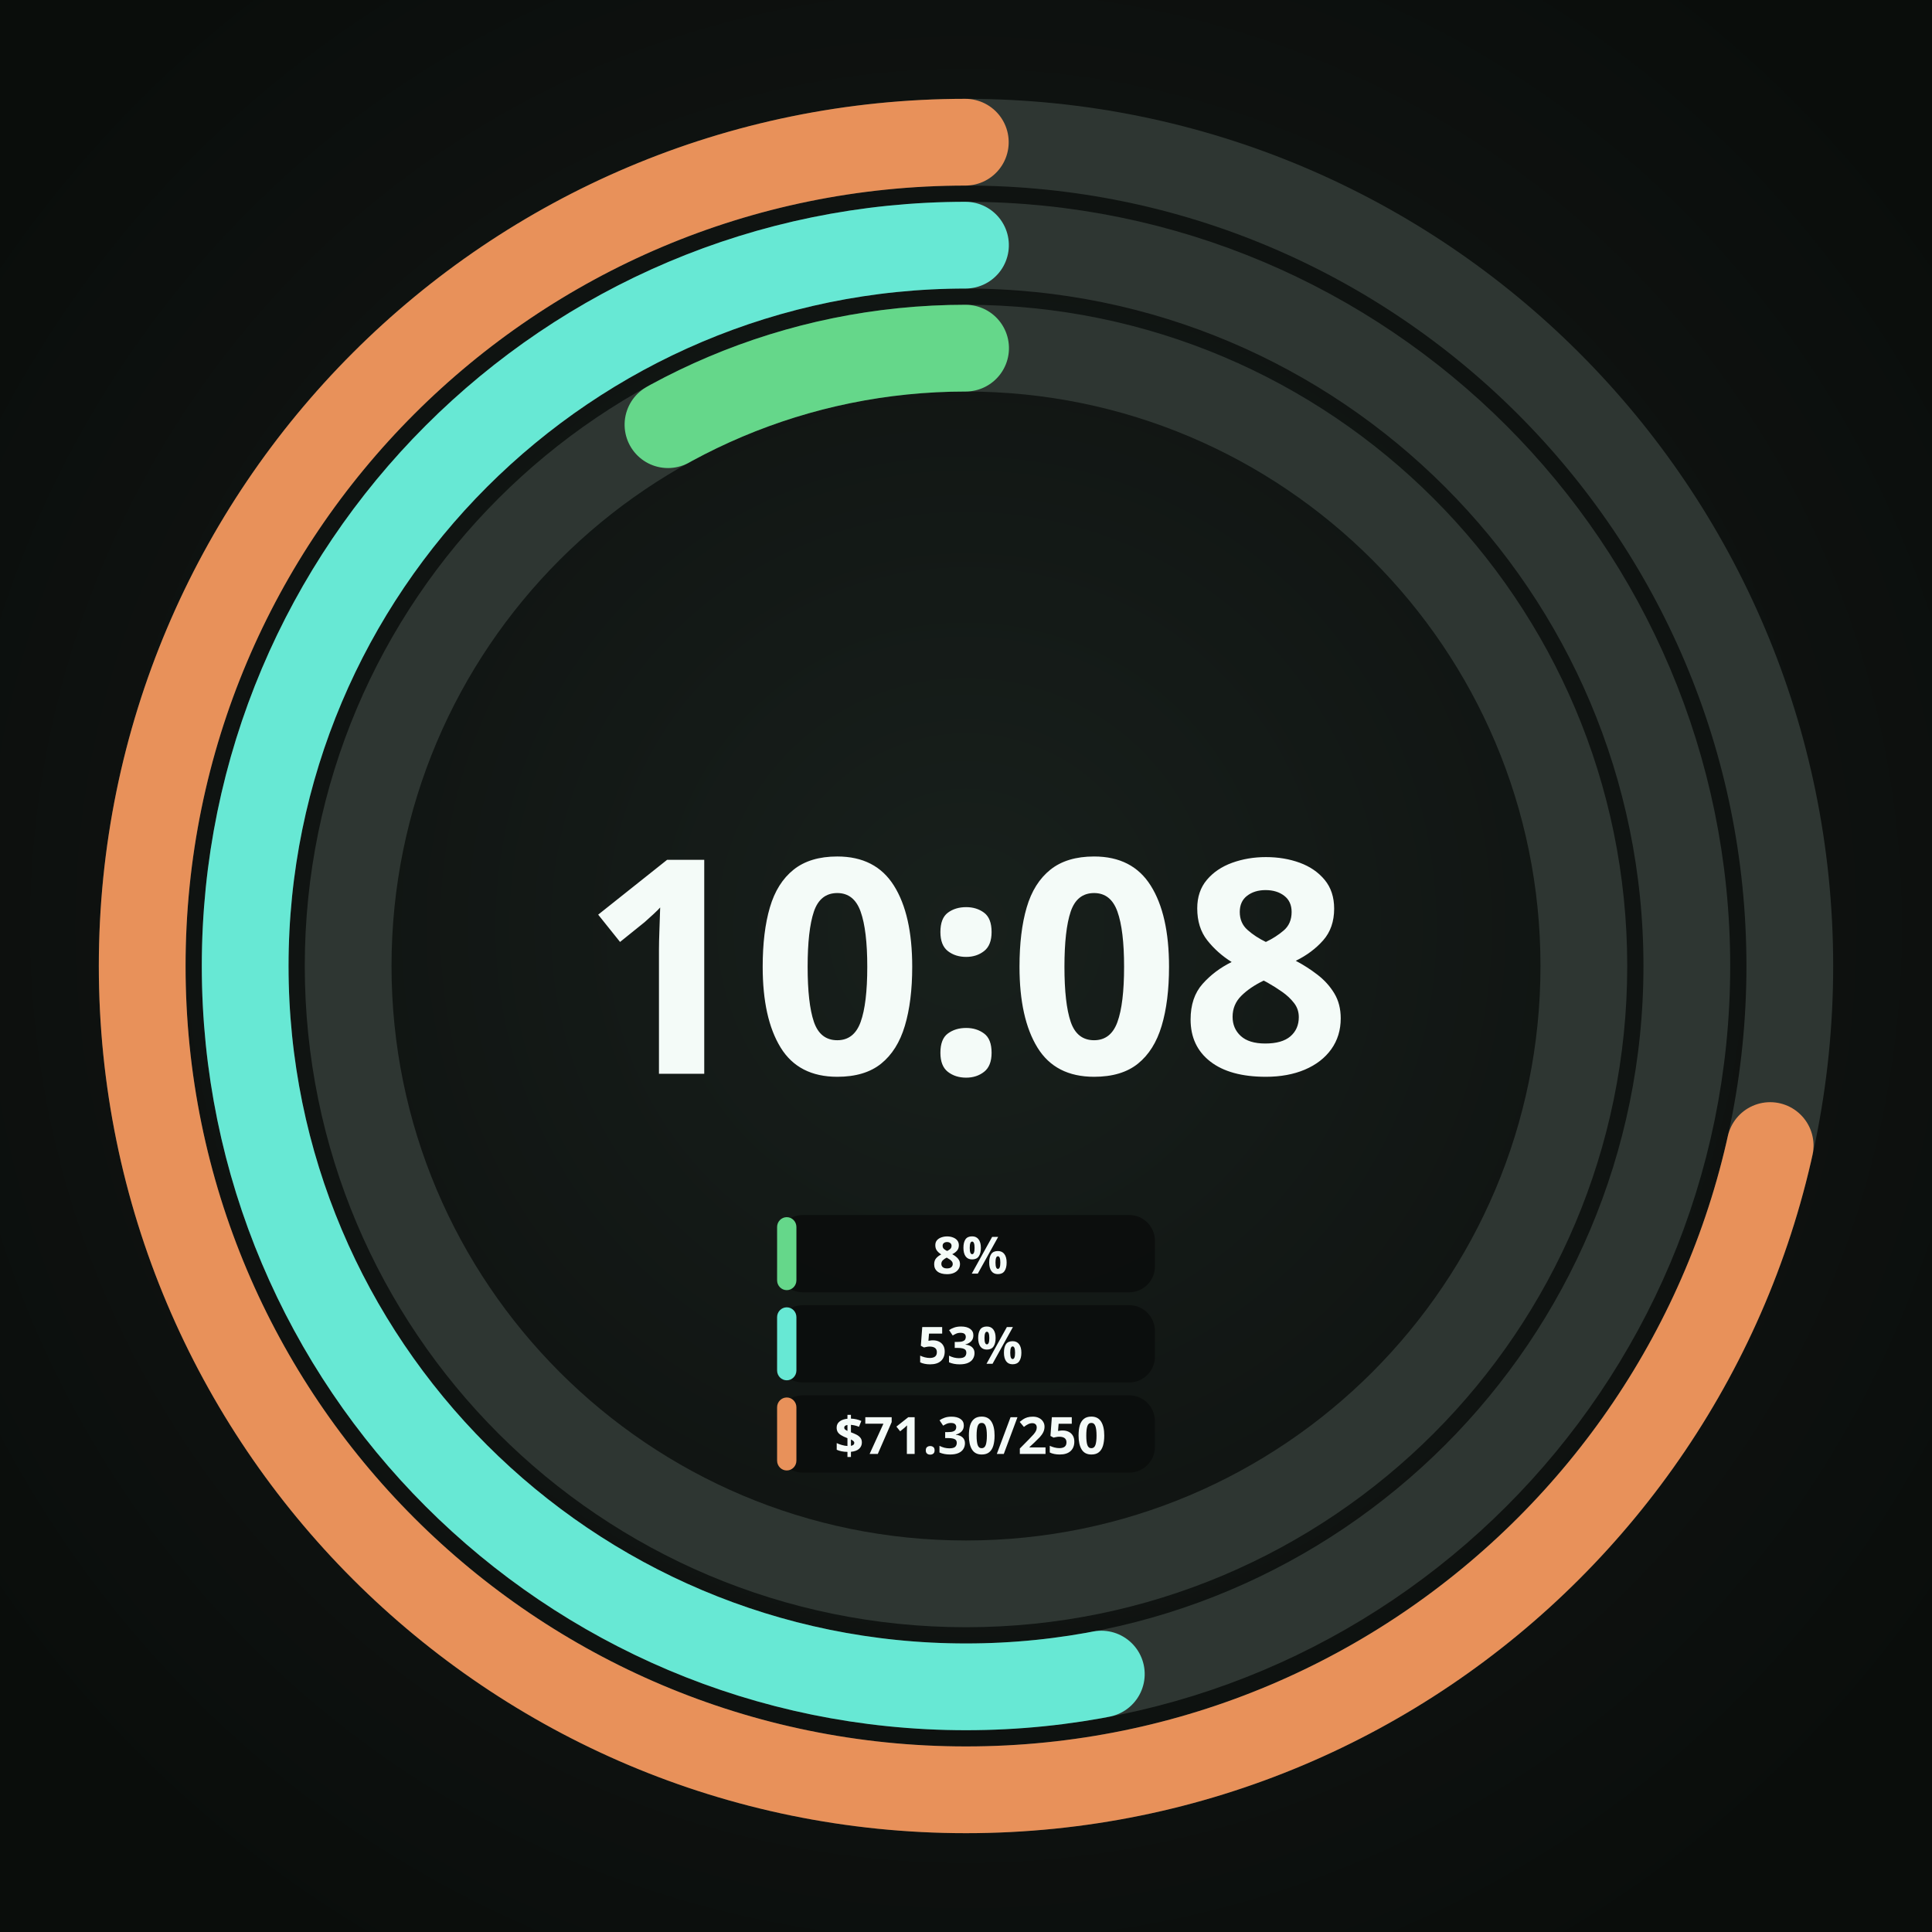
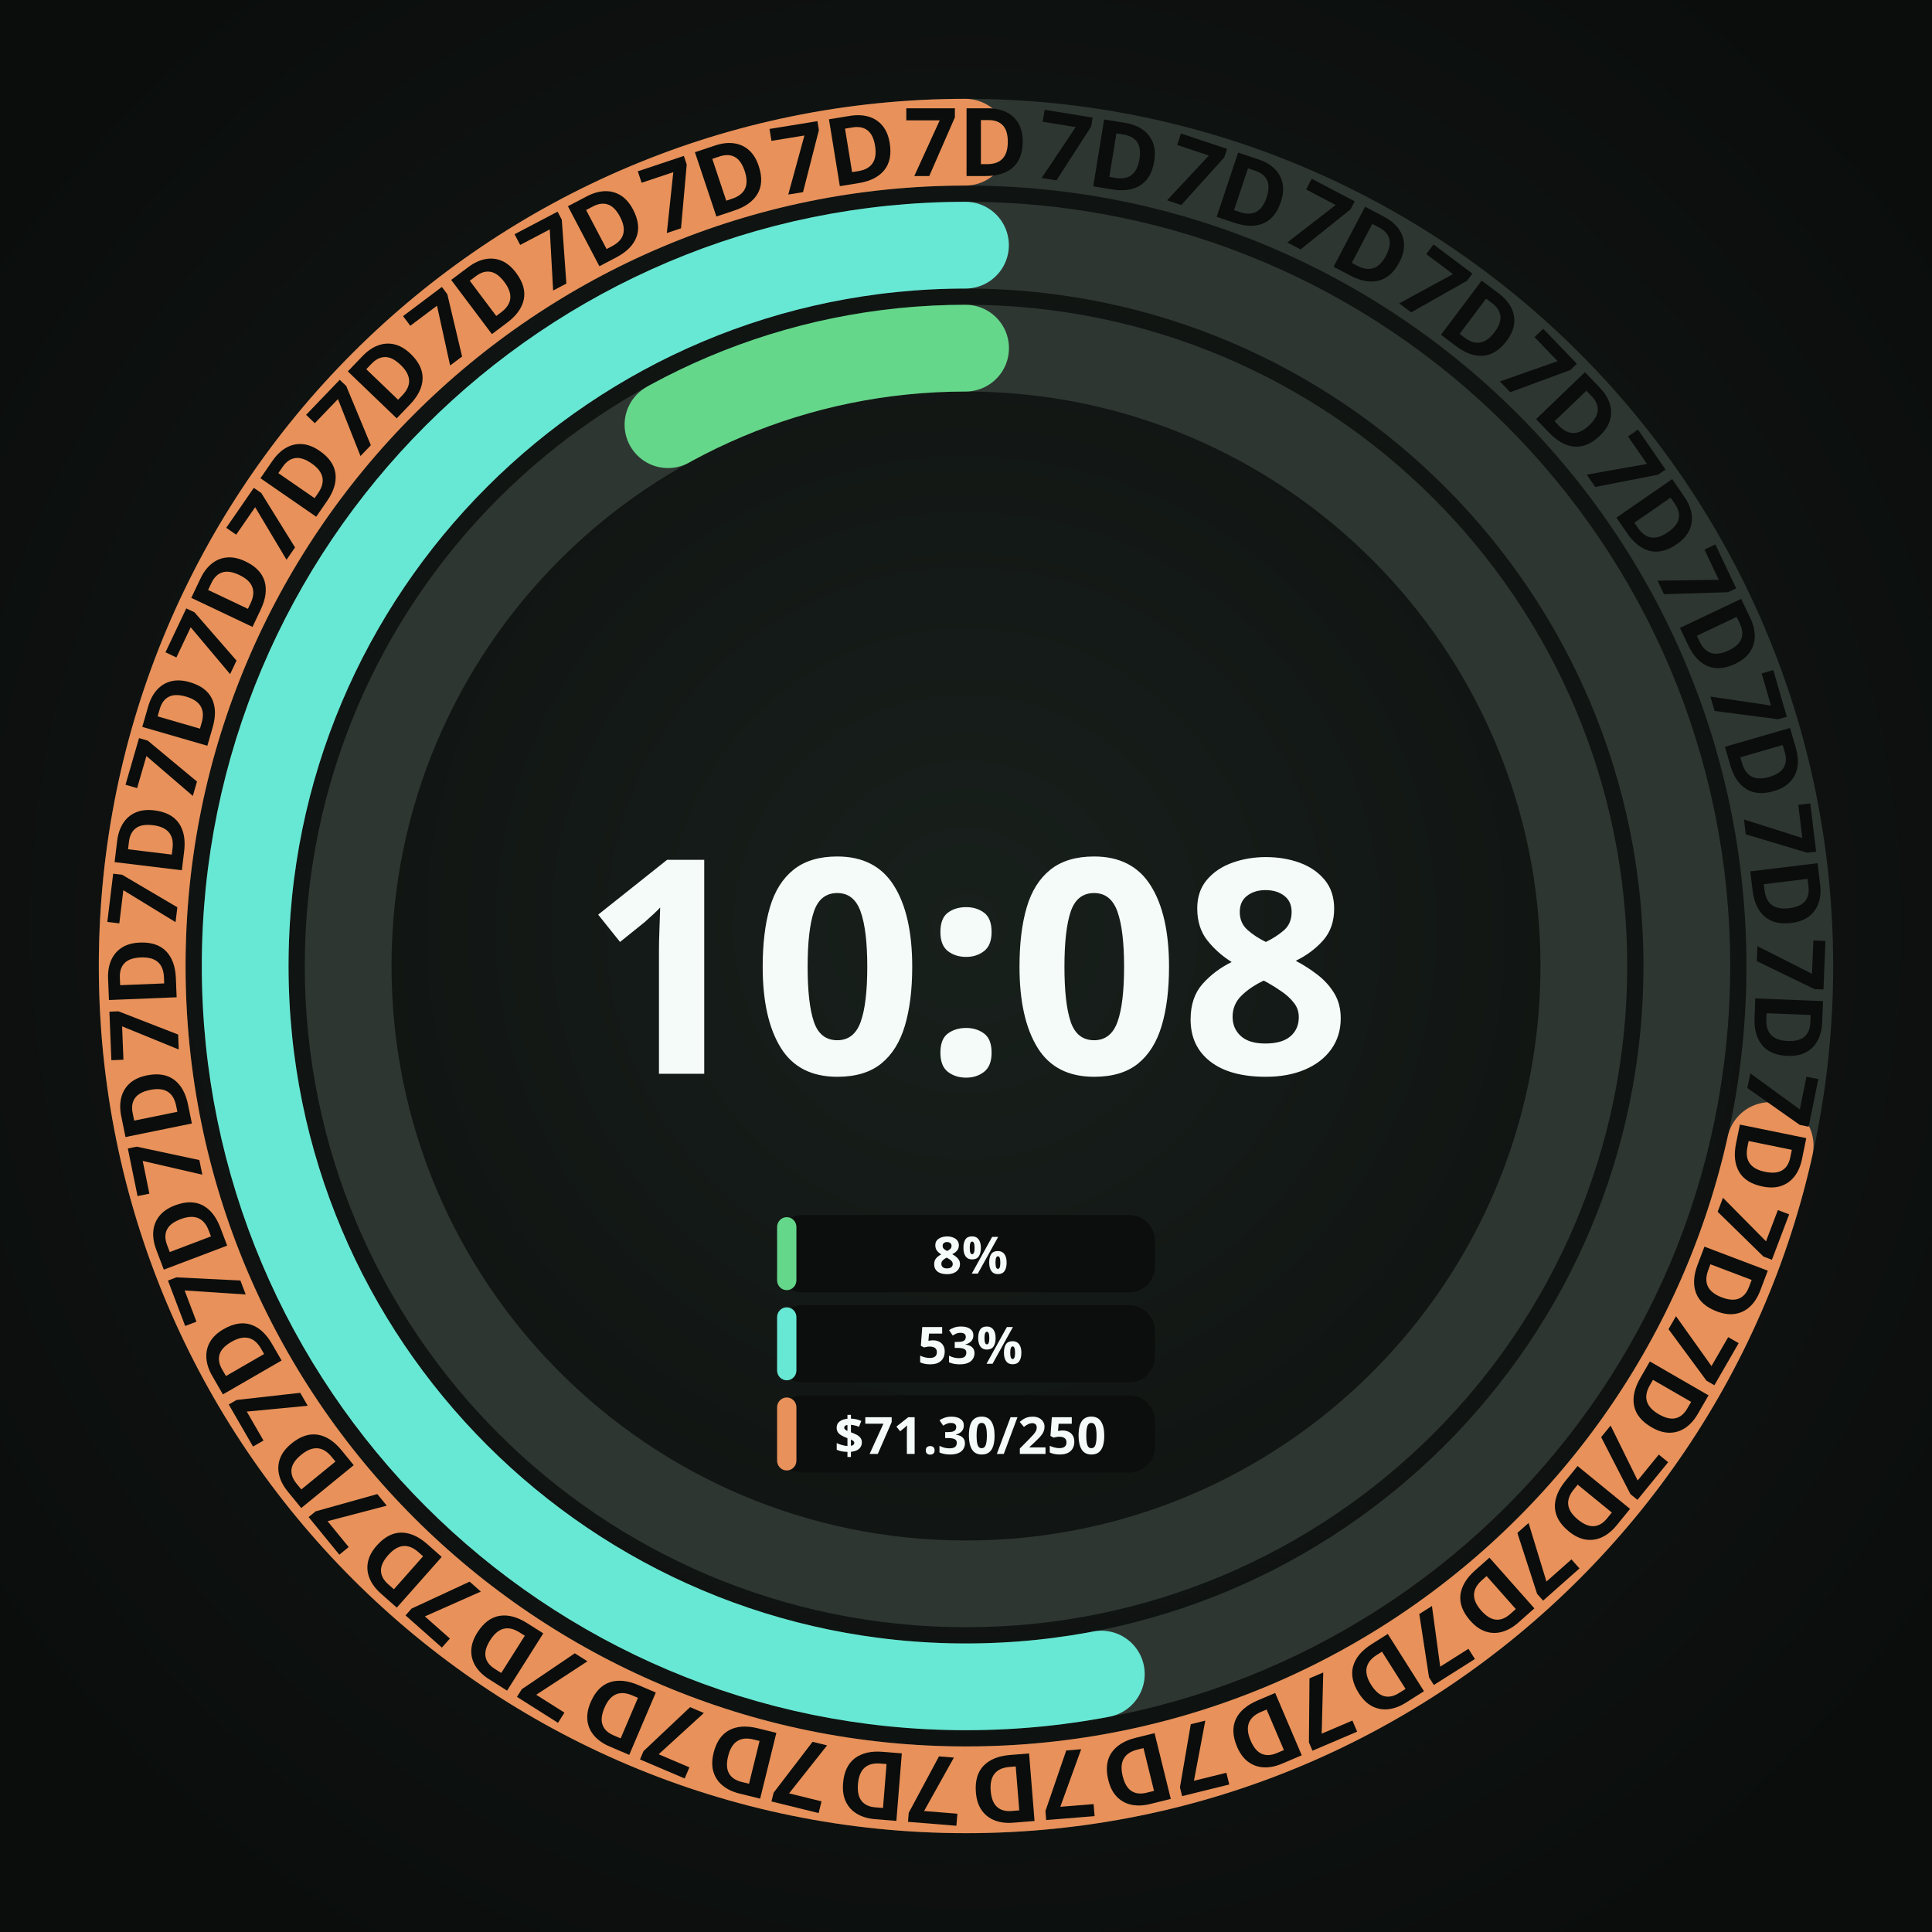
<svg xmlns="http://www.w3.org/2000/svg" width="450" height="450" viewBox="0 0 450 450" role="img" aria-label="Round · 3 providers · plan + budget">
  <defs>
    <radialGradient id="lift" cx="50%" cy="48%" r="62%">
      <stop offset="0%" stop-color="#18201C" />
      <stop offset="55%" stop-color="#101412" />
      <stop offset="100%" stop-color="#0A0D0B" />
    </radialGradient>
  </defs>
  <rect width="450" height="450" fill="url(#lift)" />
  <circle cx="225" cy="225" r="143.91" fill="none" stroke="#2E3632" stroke-width="20.205" />
  <circle cx="225" cy="225" r="143.91" fill="none" stroke="#65D78A" stroke-width="20.205" stroke-linecap="round" stroke-dasharray="72.34 904.21" stroke-dashoffset="-831.88" transform="rotate(-90 225 225)" />
  <circle cx="225" cy="225" r="167.895" fill="none" stroke="#2E3632" stroke-width="20.205" />
  <circle cx="225" cy="225" r="167.895" fill="none" stroke="#67E8D4" stroke-width="20.205" stroke-linecap="round" stroke-dasharray="559.11 1054.92" stroke-dashoffset="-495.81" transform="rotate(-90 225 225)" />
  <circle cx="225" cy="225" r="191.88" fill="none" stroke="#2E3632" stroke-width="20.205" />
  <circle cx="225" cy="225" r="191.88" fill="none" stroke="#E8915A" stroke-width="20.205" stroke-linecap="round" stroke-dasharray="862.02 1205.62" stroke-dashoffset="-343.60" transform="rotate(-90 225 225)" />
+   <g font-family="Noto Sans, sans-serif" font-size="22.1" font-weight="700" fill="#0A0D0B" text-anchor="middle">
+     <text x="225" y="41.0" transform="rotate(0.00 225 225)">7D</text>
+     <text x="225" y="41.0" transform="rotate(9.23 225 225)">7D</text>
+     <text x="225" y="41.0" transform="rotate(18.46 225 225)">7D</text>
+     <text x="225" y="41.0" transform="rotate(27.69 225 225)">7D</text>
+     <text x="225" y="41.0" transform="rotate(36.92 225 225)">7D</text>
+     <text x="225" y="41.0" transform="rotate(46.15 225 225)">7D</text>
+     <text x="225" y="41.0" transform="rotate(55.38 225 225)">7D</text>
+     <text x="225" y="41.0" transform="rotate(64.62 225 225)">7D</text>
+     <text x="225" y="41.0" transform="rotate(73.85 225 225)">7D</text>
+     <text x="225" y="41.0" transform="rotate(83.08 225 225)">7D</text>
+     <text x="225" y="41.0" transform="rotate(92.31 225 225)">7D</text>
+     <text x="225" y="41.0" transform="rotate(101.54 225 225)">7D</text>
+     <text x="225" y="41.0" transform="rotate(110.77 225 225)">7D</text>
+     <text x="225" y="41.0" transform="rotate(120.00 225 225)">7D</text>
+     <text x="225" y="41.0" transform="rotate(129.23 225 225)">7D</text>
+     <text x="225" y="41.0" transform="rotate(138.46 225 225)">7D</text>
+     <text x="225" y="41.0" transform="rotate(147.69 225 225)">7D</text>
+     <text x="225" y="41.0" transform="rotate(156.92 225 225)">7D</text>
+     <text x="225" y="41.0" transform="rotate(166.15 225 225)">7D</text>
+     <text x="225" y="41.0" transform="rotate(175.38 225 225)">7D</text>
+     <text x="225" y="41.0" transform="rotate(184.62 225 225)">7D</text>
+     <text x="225" y="41.0" transform="rotate(193.85 225 225)">7D</text>
+     <text x="225" y="41.0" transform="rotate(203.08 225 225)">7D</text>
+     <text x="225" y="41.0" transform="rotate(212.31 225 225)">7D</text>
+     <text x="225" y="41.0" transform="rotate(221.54 225 225)">7D</text>
+     <text x="225" y="41.0" transform="rotate(230.77 225 225)">7D</text>
+     <text x="225" y="41.0" transform="rotate(240.00 225 225)">7D</text>
+     <text x="225" y="41.0" transform="rotate(249.23 225 225)">7D</text>
+     <text x="225" y="41.0" transform="rotate(258.46 225 225)">7D</text>
+     <text x="225" y="41.0" transform="rotate(267.69 225 225)">7D</text>
+     <text x="225" y="41.0" transform="rotate(276.92 225 225)">7D</text>
+     <text x="225" y="41.0" transform="rotate(286.15 225 225)">7D</text>
+     <text x="225" y="41.0" transform="rotate(295.38 225 225)">7D</text>
+     <text x="225" y="41.0" transform="rotate(304.62 225 225)">7D</text>
+     <text x="225" y="41.0" transform="rotate(313.85 225 225)">7D</text>
+     <text x="225" y="41.0" transform="rotate(323.08 225 225)">7D</text>
+     <text x="225" y="41.0" transform="rotate(332.31 225 225)">7D</text>
+     <text x="225" y="41.0" transform="rotate(341.54 225 225)">7D</text>
+     <text x="225" y="41.0" transform="rotate(350.77 225 225)">7D</text>
+   </g>
  <text x="225" y="250.1" text-anchor="middle" font-family="Noto Sans, sans-serif" font-size="69.8" font-weight="700" fill="#F4FBF8">10:08</text>
  <rect x="181.0" y="283.0" width="88.0" height="18.0" rx="6.0" fill="#0B0E0C" fill-opacity="0.92" />
  <rect x="181.0" y="283.5" width="4.5" height="17.0" rx="2.3" fill="#65D78A" />
  <text x="226.0" y="292.0" text-anchor="middle" dominant-baseline="central" font-family="Noto Sans, sans-serif" font-size="12.0" font-weight="700" fill="#F4FBF8">8%</text>
  <rect x="181.0" y="304.0" width="88.0" height="18.0" rx="6.0" fill="#0B0E0C" fill-opacity="0.92" />
  <rect x="181.0" y="304.5" width="4.5" height="17.0" rx="2.3" fill="#67E8D4" />
  <text x="226.0" y="313.0" text-anchor="middle" dominant-baseline="central" font-family="Noto Sans, sans-serif" font-size="12.0" font-weight="700" fill="#F4FBF8">53%</text>
  <rect x="181.0" y="325.0" width="88.0" height="18.0" rx="6.0" fill="#0B0E0C" fill-opacity="0.92" />
  <rect x="181.0" y="325.5" width="4.5" height="17.0" rx="2.3" fill="#E8915A" />
  <text x="226.0" y="334.0" text-anchor="middle" dominant-baseline="central" font-family="Noto Sans, sans-serif" font-size="12.0" font-weight="700" fill="#F4FBF8">$71.30/250</text>
</svg>
